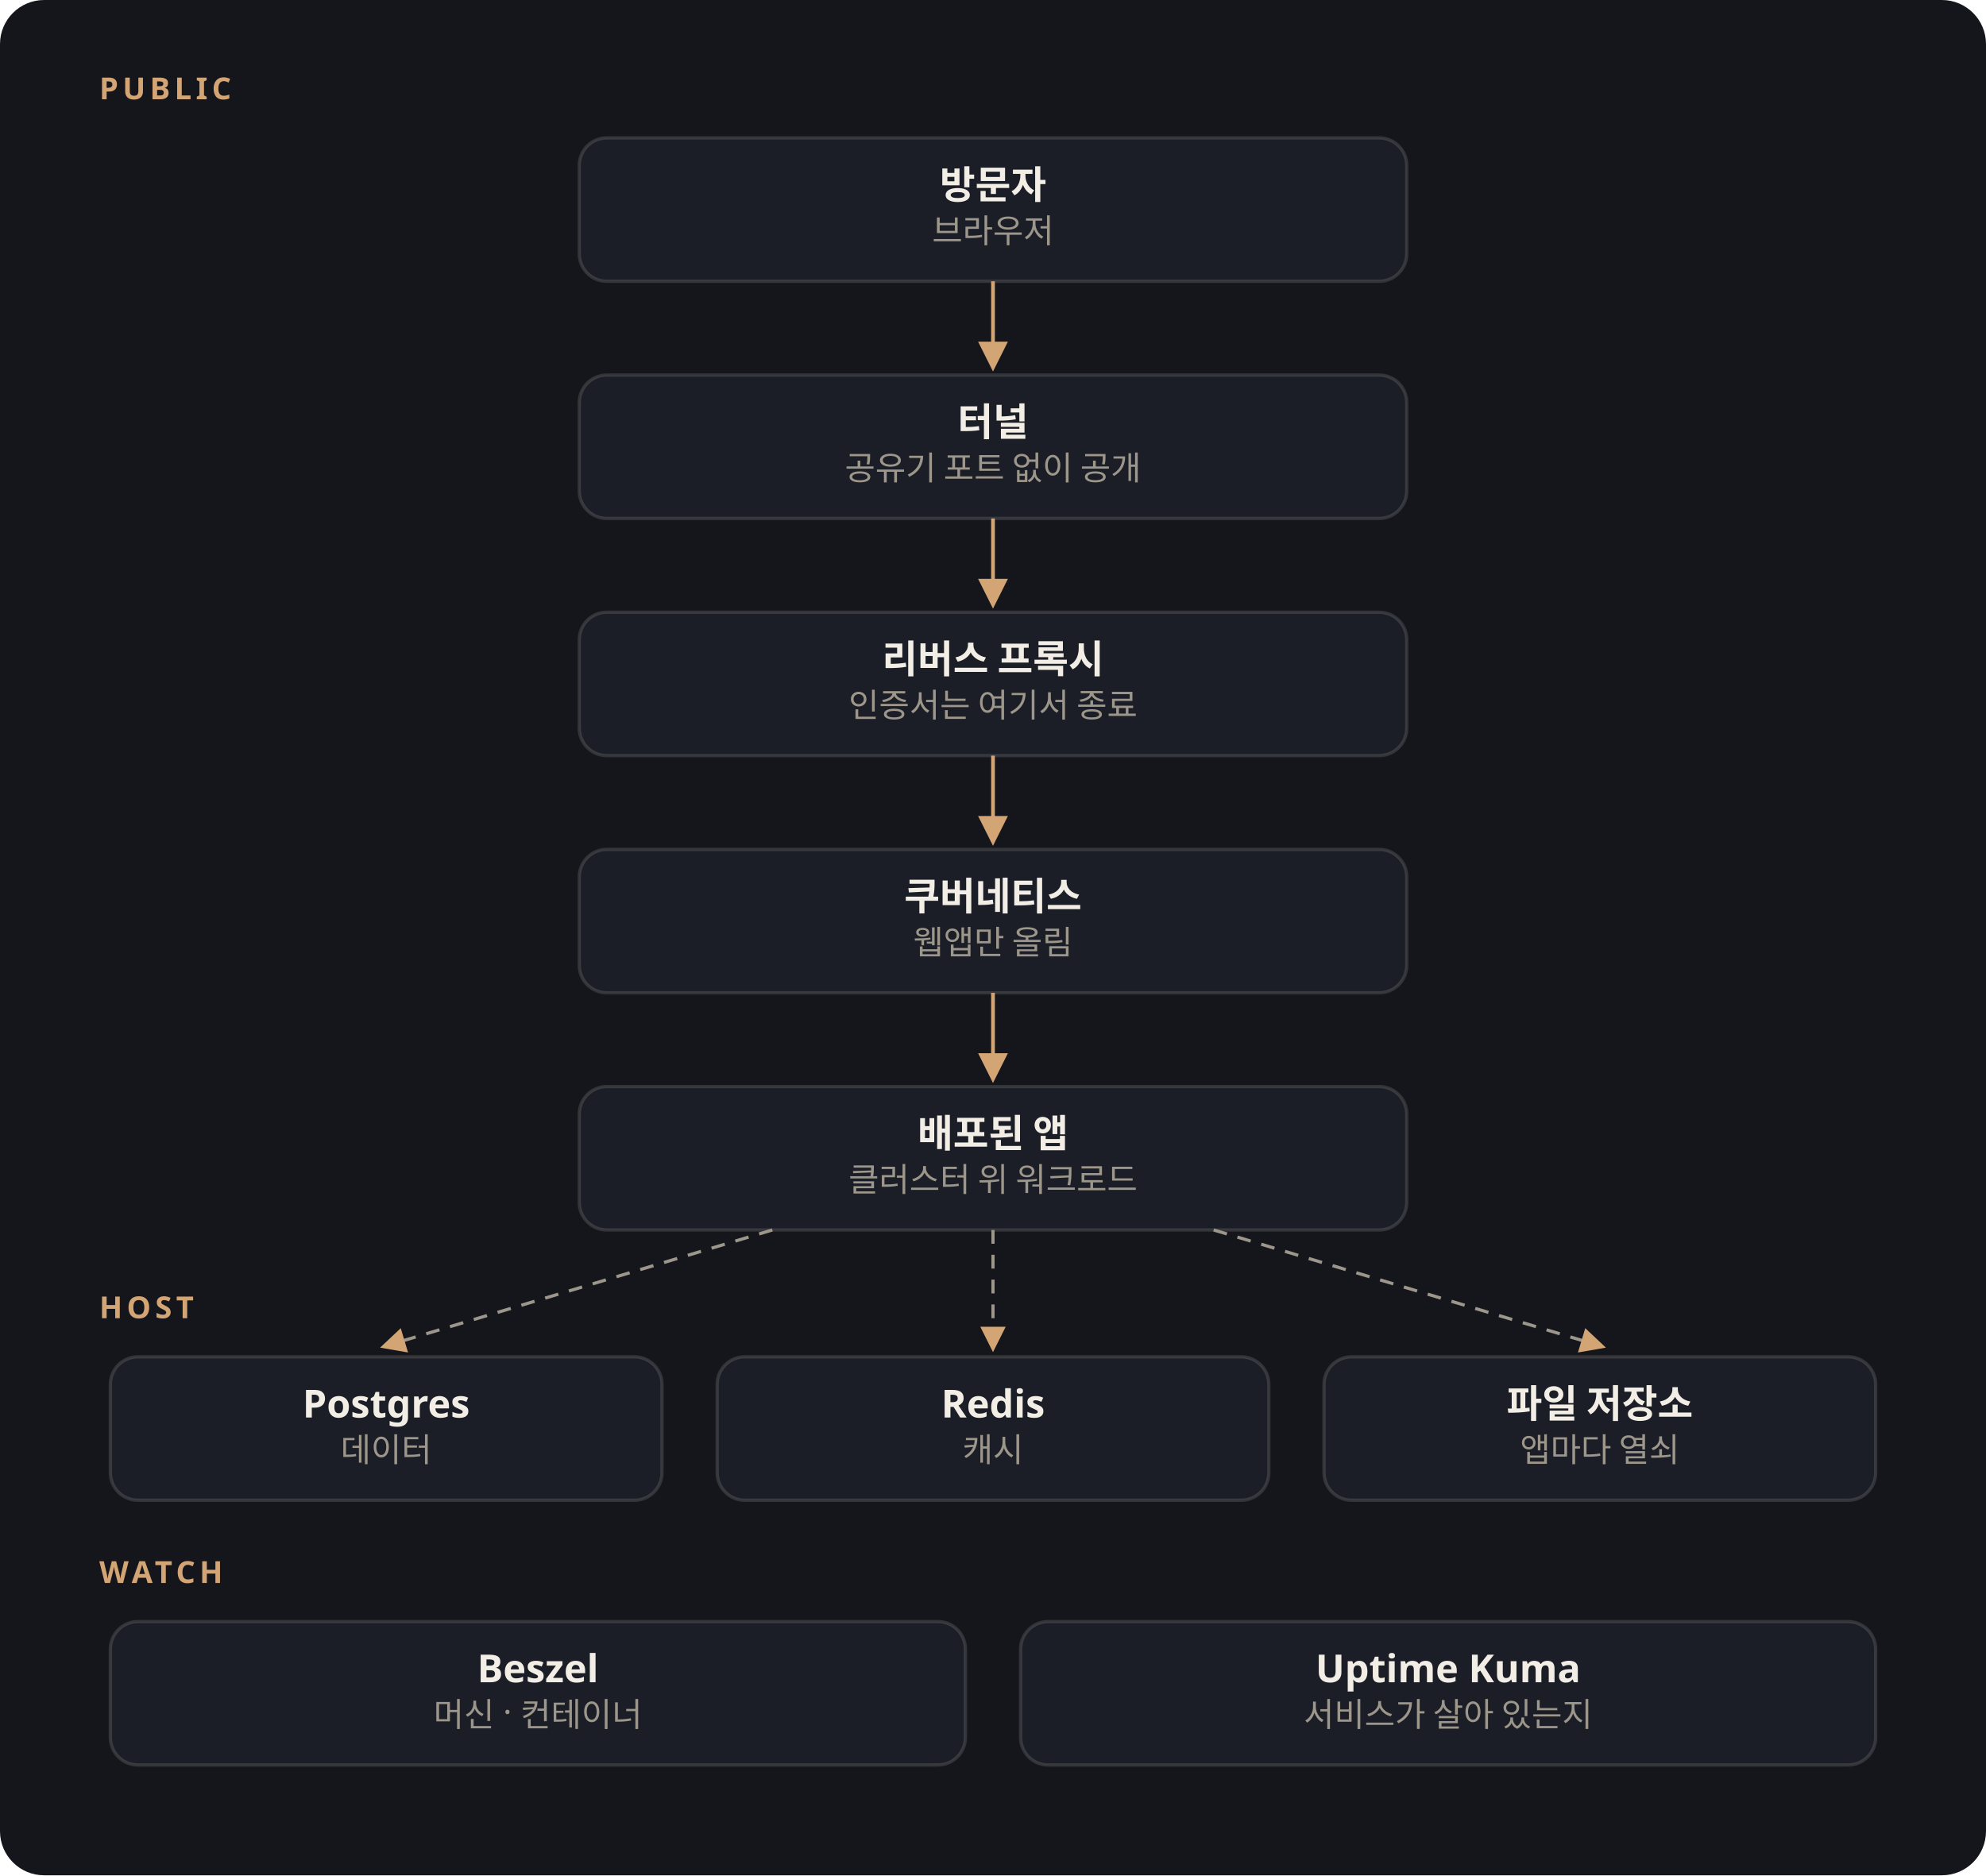
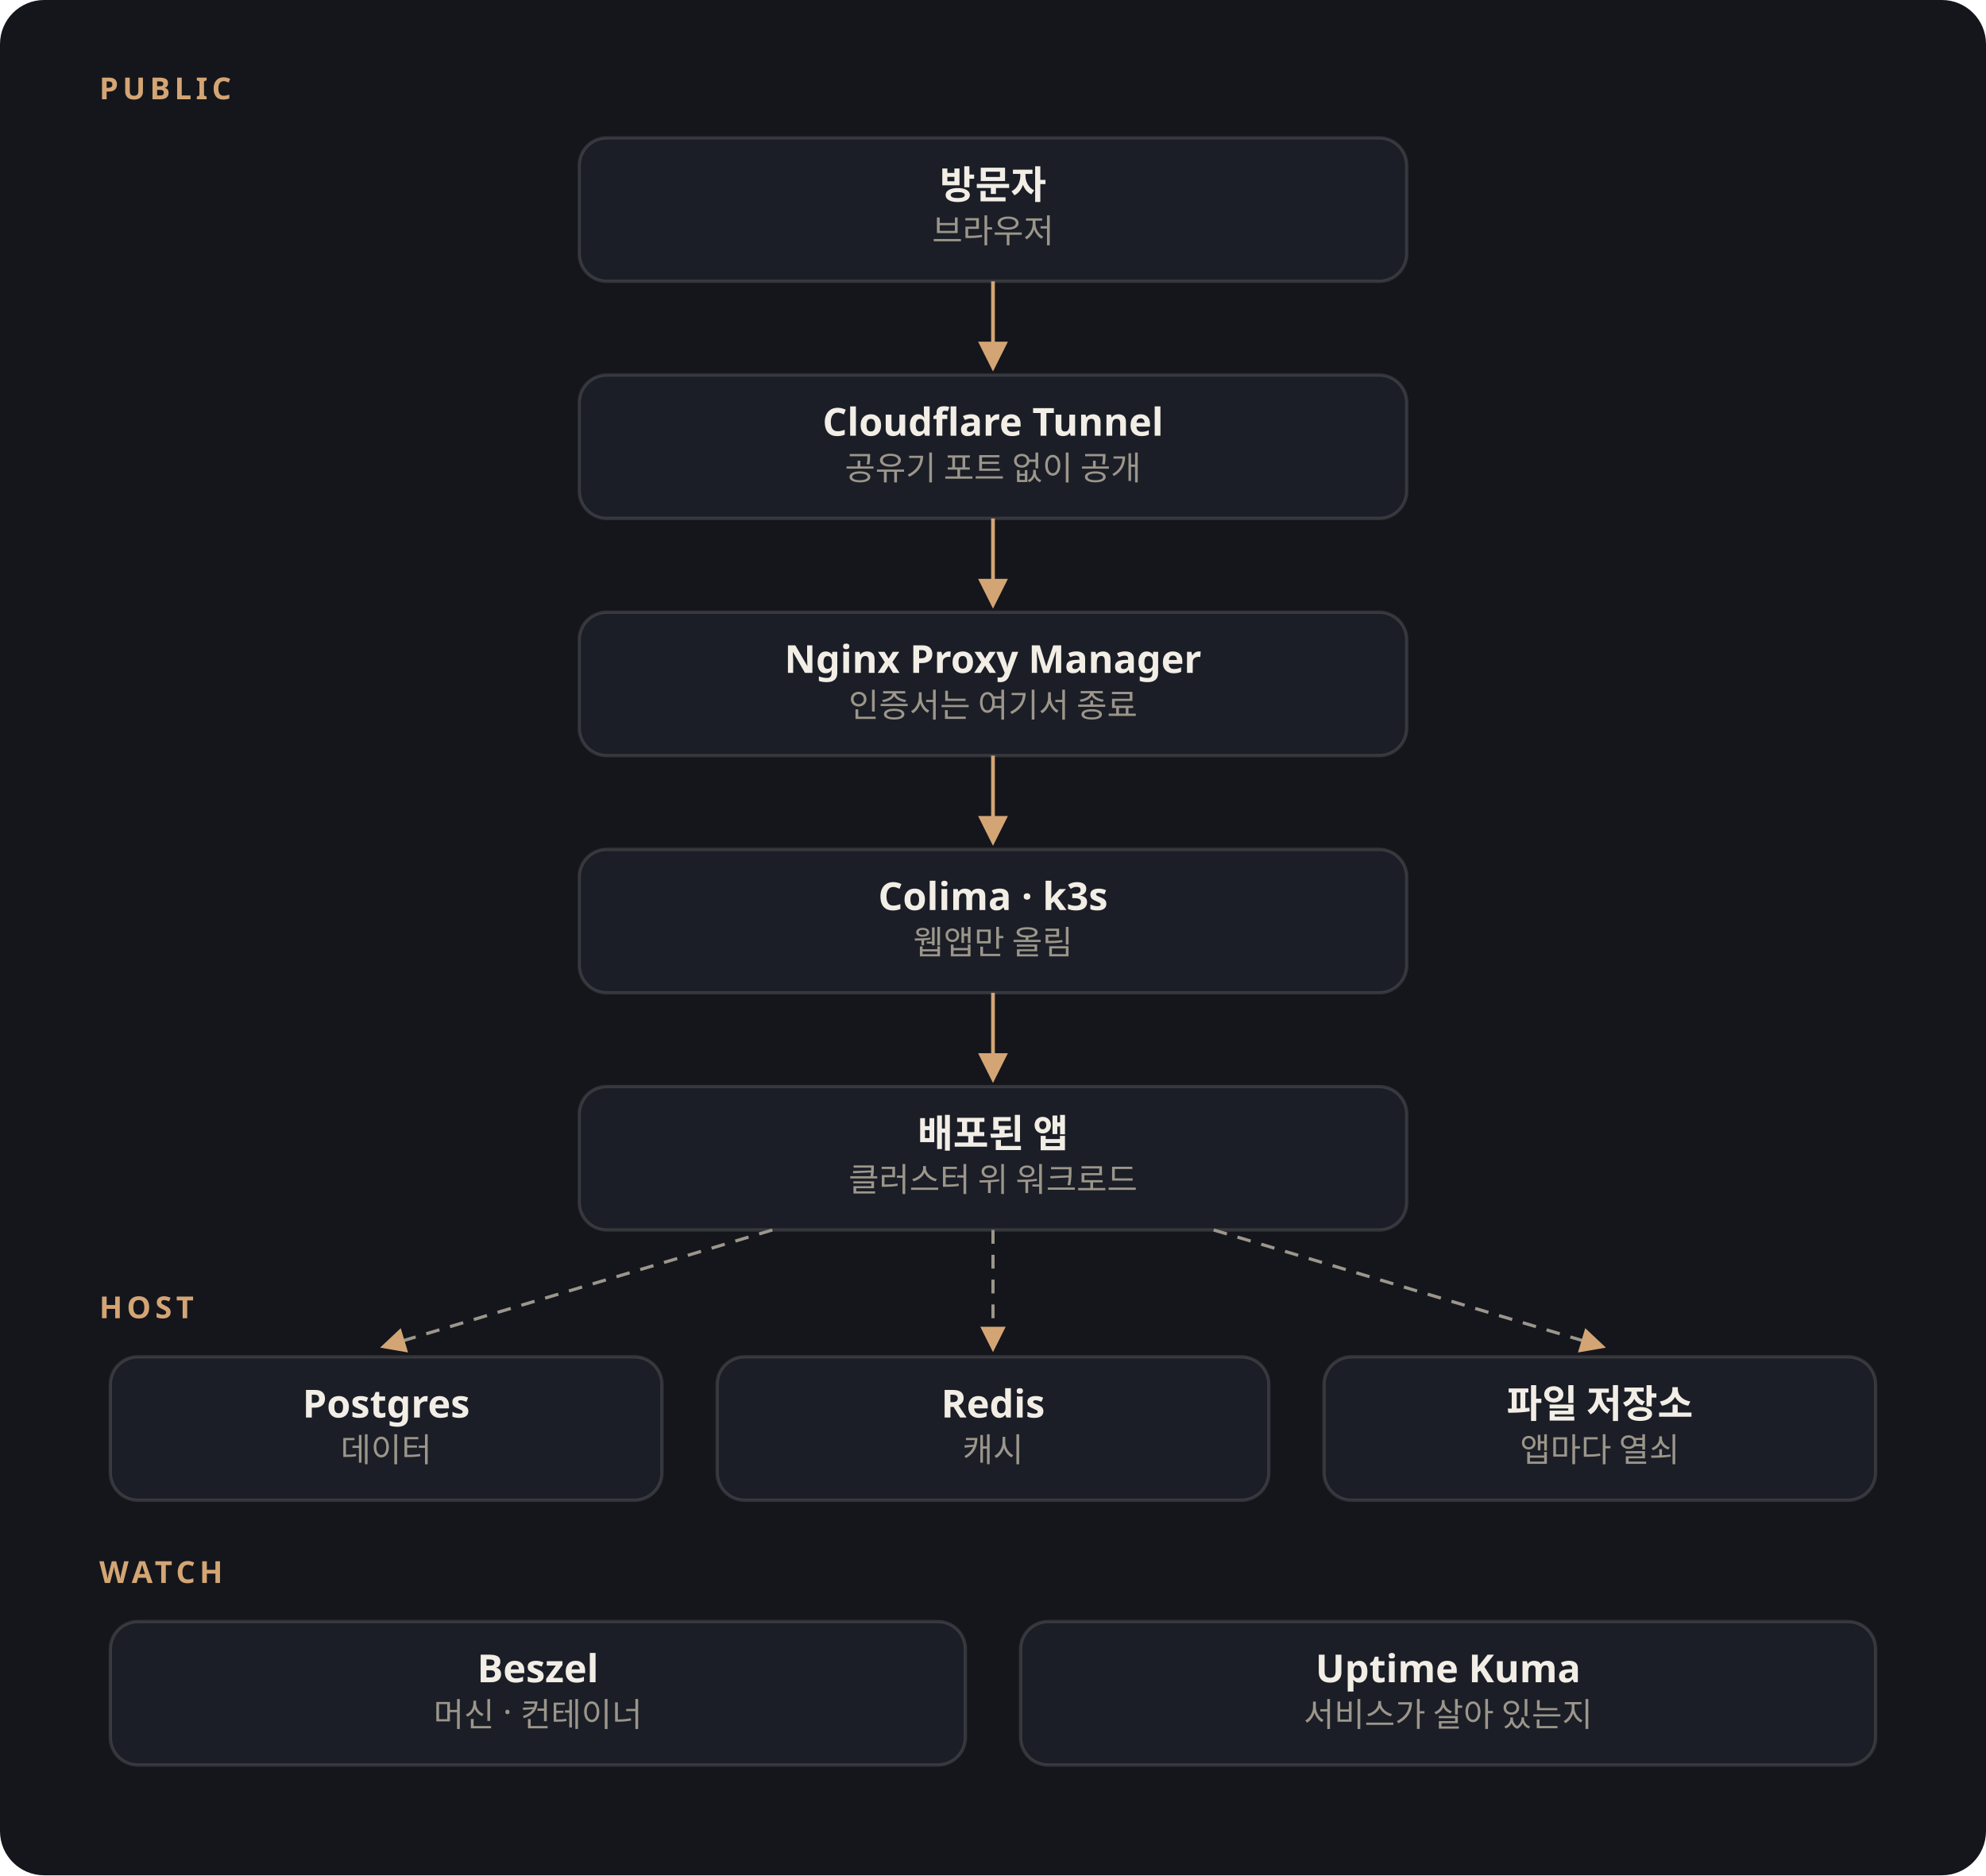
<svg xmlns="http://www.w3.org/2000/svg" viewBox="0 0 720 680" role="img" aria-labelledby="title desc">
  <defs>
    <marker id="arrow" markerWidth="8" markerHeight="8" refX="6" refY="4" orient="auto">
      <path d="M0 0 L8 4 L0 8 z" fill="#d4a574" />
    </marker>
  </defs>
  <style>
    .panel { fill: #14161c; }
    .box { fill: #1b1e26; stroke: rgba(242,238,230,0.14); stroke-width: 1.2; }
    .label { font: 600 14px Pretendard, sans-serif; fill: #f2eee6; }
    .sub { font: 12px Pretendard, sans-serif; fill: #9c968b; }
    .kicker { font: 650 11px Pretendard, sans-serif; fill: #d4a574; letter-spacing: 0.14em; }
    .line { stroke: #d4a574; stroke-width: 1.35; fill: none; marker-end: url(#arrow); }
    .line-soft { stroke: #9c968b; stroke-width: 1.15; fill: none; stroke-dasharray: 5 4; marker-end: url(#arrow); }
  </style>
  <rect class="panel" x="0" y="0" width="720" height="680" rx="16" />
  <text class="kicker" x="36" y="36">PUBLIC</text>
  <rect class="box" x="210" y="50" width="300" height="52" rx="10" />
  <text class="label" x="360" y="72" text-anchor="middle">방문자</text>
  <text class="sub" x="360" y="88" text-anchor="middle">브라우저</text>
  <path class="line" d="M 360 102 L 360 132" />
  <rect class="box" x="210" y="136" width="300" height="52" rx="10" />
-   <text class="label" x="360" y="158" text-anchor="middle">터널</text>
+   <text class="label" x="360" y="158" text-anchor="middle">Cloudflare Tunnel</text>
  <text class="sub" x="360" y="174" text-anchor="middle">공유기 포트 없이 공개</text>
  <path class="line" d="M 360 188 L 360 218" />
  <rect class="box" x="210" y="222" width="300" height="52" rx="10" />
-   <text class="label" x="360" y="244" text-anchor="middle">리버스 프록시</text>
+   <text class="label" x="360" y="244" text-anchor="middle">Nginx Proxy Manager</text>
  <text class="sub" x="360" y="260" text-anchor="middle">인증서는 여기서 종료</text>
  <path class="line" d="M 360 274 L 360 304" />
  <rect class="box" x="210" y="308" width="300" height="52" rx="10" />
-   <text class="label" x="360" y="330" text-anchor="middle">쿠버네티스</text>
+   <text class="label" x="360" y="330" text-anchor="middle">Colima · k3s</text>
  <text class="sub" x="360" y="346" text-anchor="middle">웹앱만 올림</text>
  <path class="line" d="M 360 360 L 360 390" />
  <rect class="box" x="210" y="394" width="300" height="52" rx="10" />
  <text class="label" x="360" y="416" text-anchor="middle">배포된 앱</text>
  <text class="sub" x="360" y="432" text-anchor="middle">클러스터 위 워크로드</text>
  <text class="kicker" x="36" y="478">HOST</text>
  <rect class="box" x="40" y="492" width="200" height="52" rx="10" />
  <text class="label" x="140" y="514" text-anchor="middle">Postgres</text>
  <text class="sub" x="140" y="530" text-anchor="middle">데이터</text>
  <rect class="box" x="260" y="492" width="200" height="52" rx="10" />
  <text class="label" x="360" y="514" text-anchor="middle">Redis</text>
  <text class="sub" x="360" y="530" text-anchor="middle">캐시</text>
  <rect class="box" x="480" y="492" width="200" height="52" rx="10" />
  <text class="label" x="580" y="514" text-anchor="middle">파일 저장소</text>
  <text class="sub" x="580" y="530" text-anchor="middle">앱마다 열쇠</text>
  <path class="line-soft" d="M 280 446 L 140 488" />
  <path class="line-soft" d="M 360 446 L 360 488" />
  <path class="line-soft" d="M 440 446 L 580 488" />
  <text class="kicker" x="36" y="574">WATCH</text>
  <rect class="box" x="40" y="588" width="310" height="52" rx="10" />
  <text class="label" x="195" y="610" text-anchor="middle">Beszel</text>
  <text class="sub" x="195" y="626" text-anchor="middle">머신 · 컨테이너</text>
  <rect class="box" x="370" y="588" width="310" height="52" rx="10" />
  <text class="label" x="525" y="610" text-anchor="middle">Uptime Kuma</text>
  <text class="sub" x="525" y="626" text-anchor="middle">서비스가 살아 있는지</text>
</svg>
